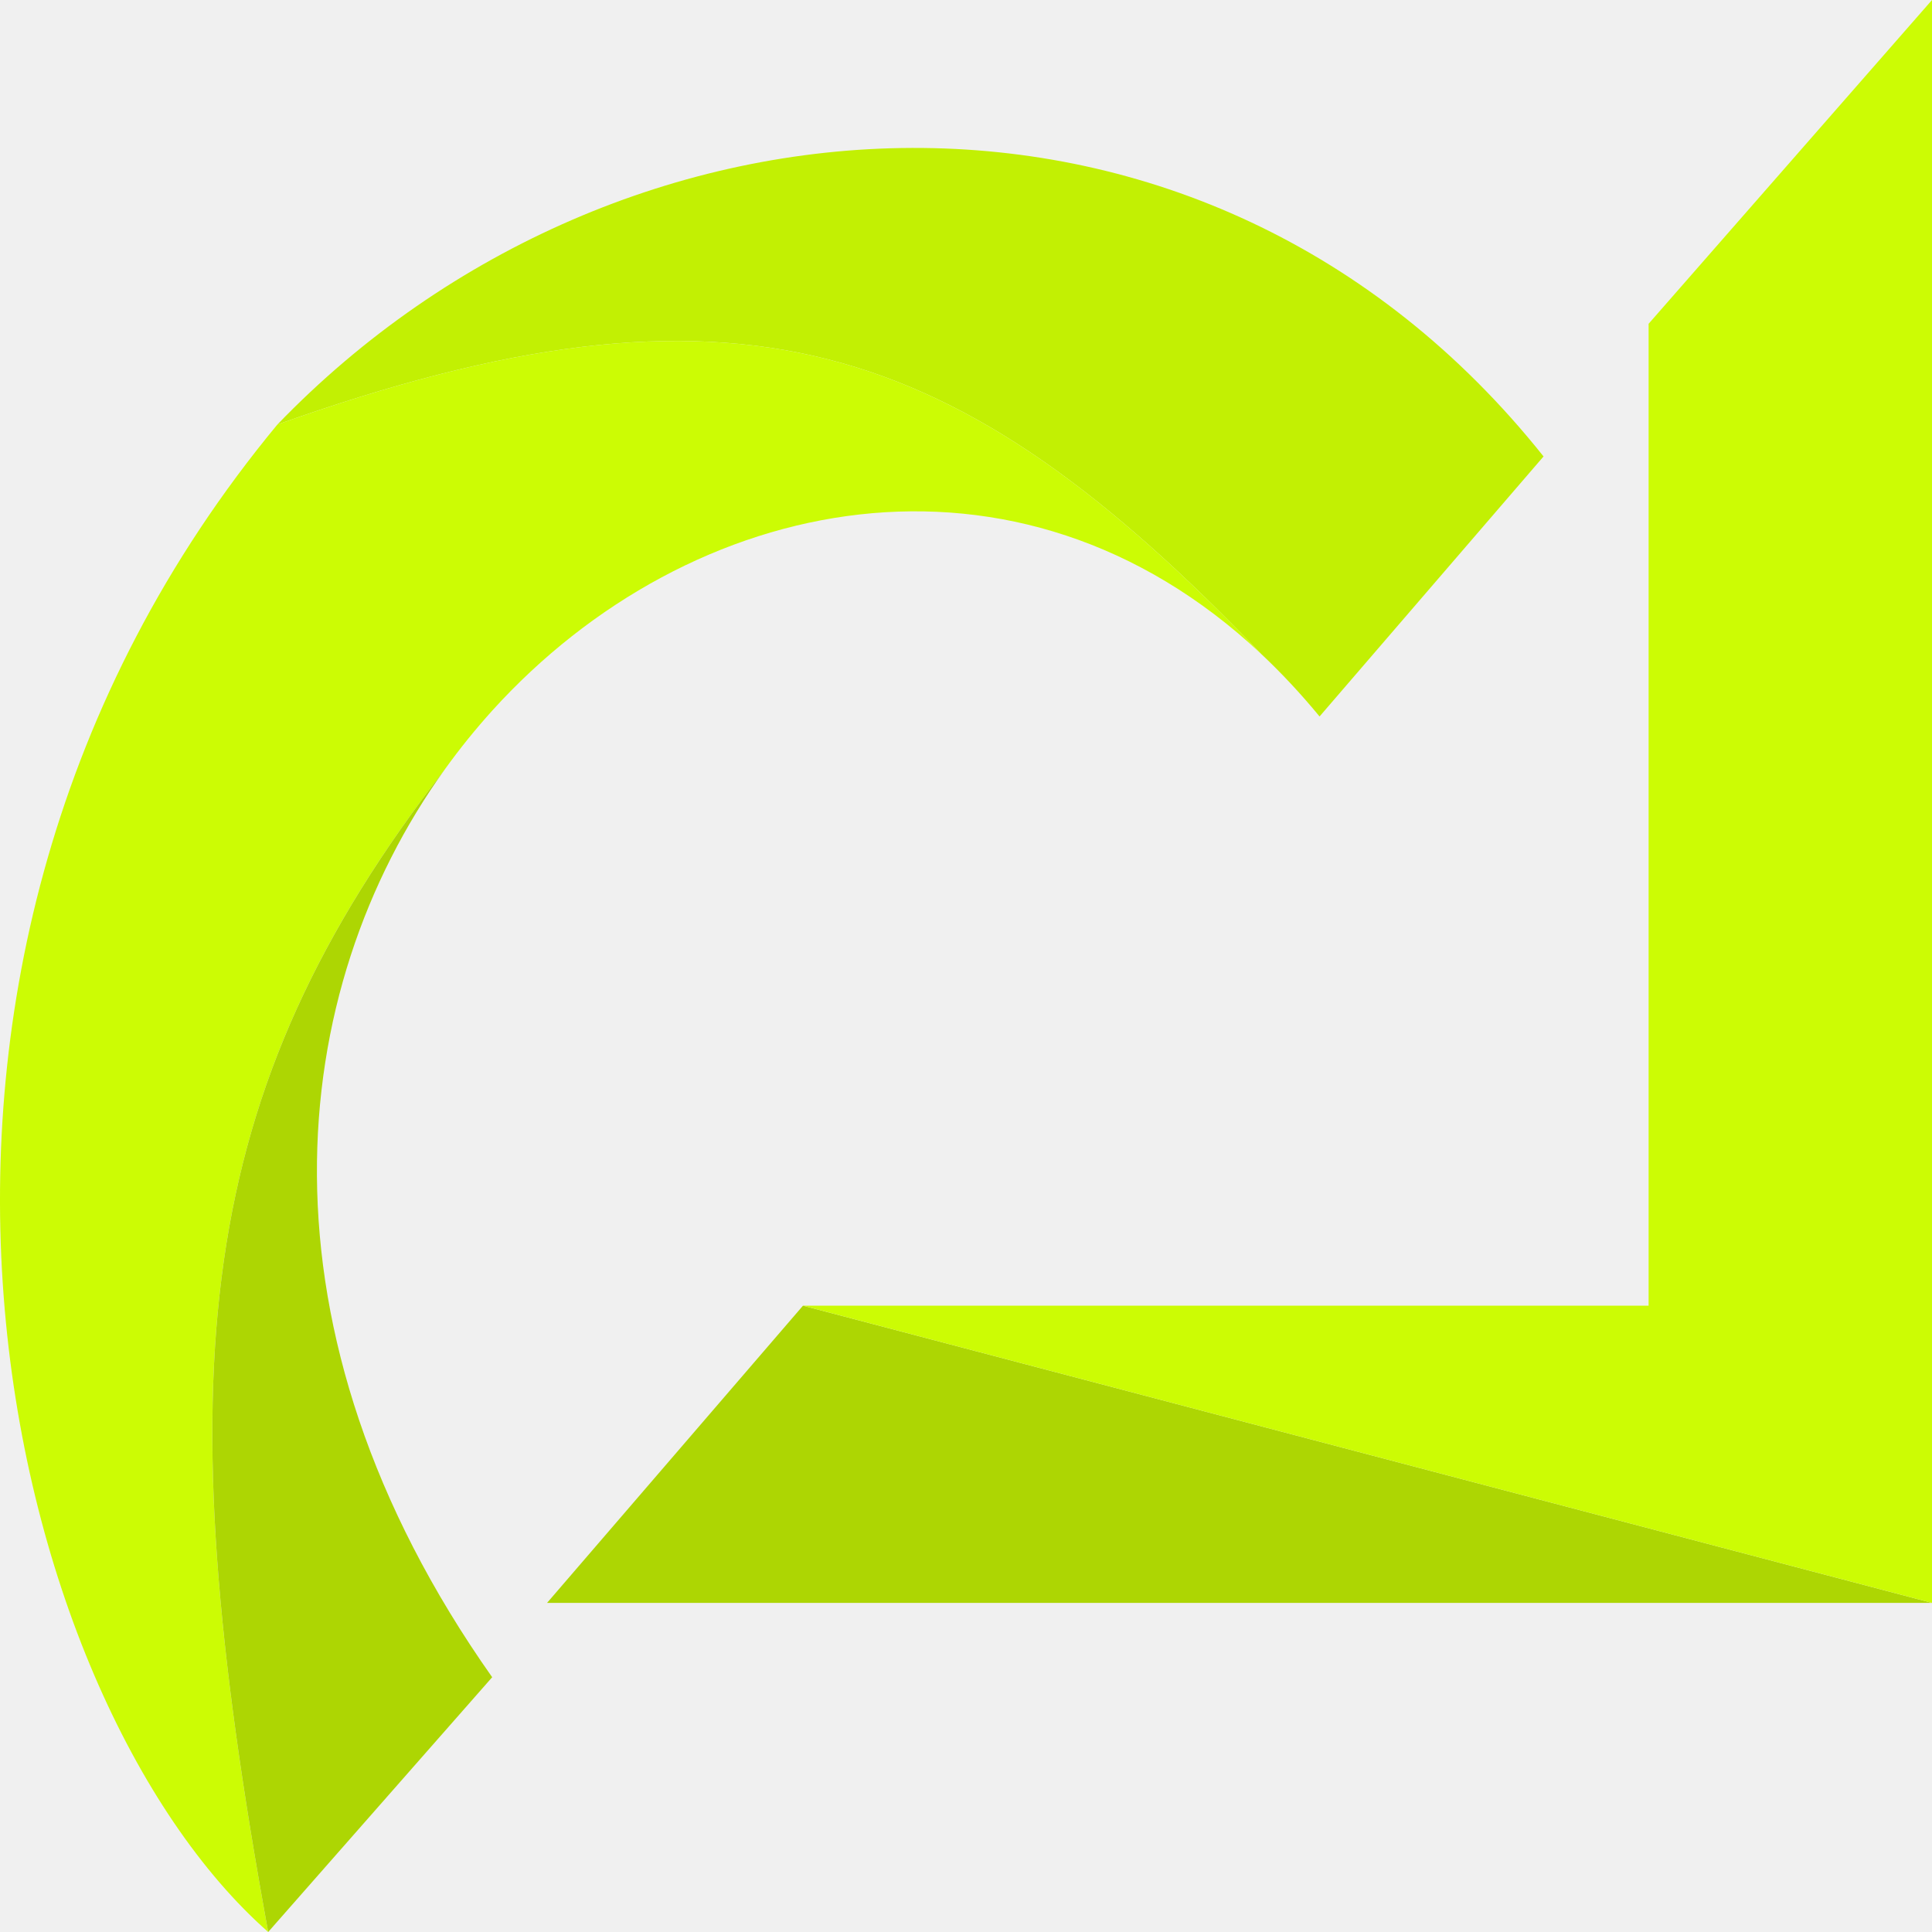
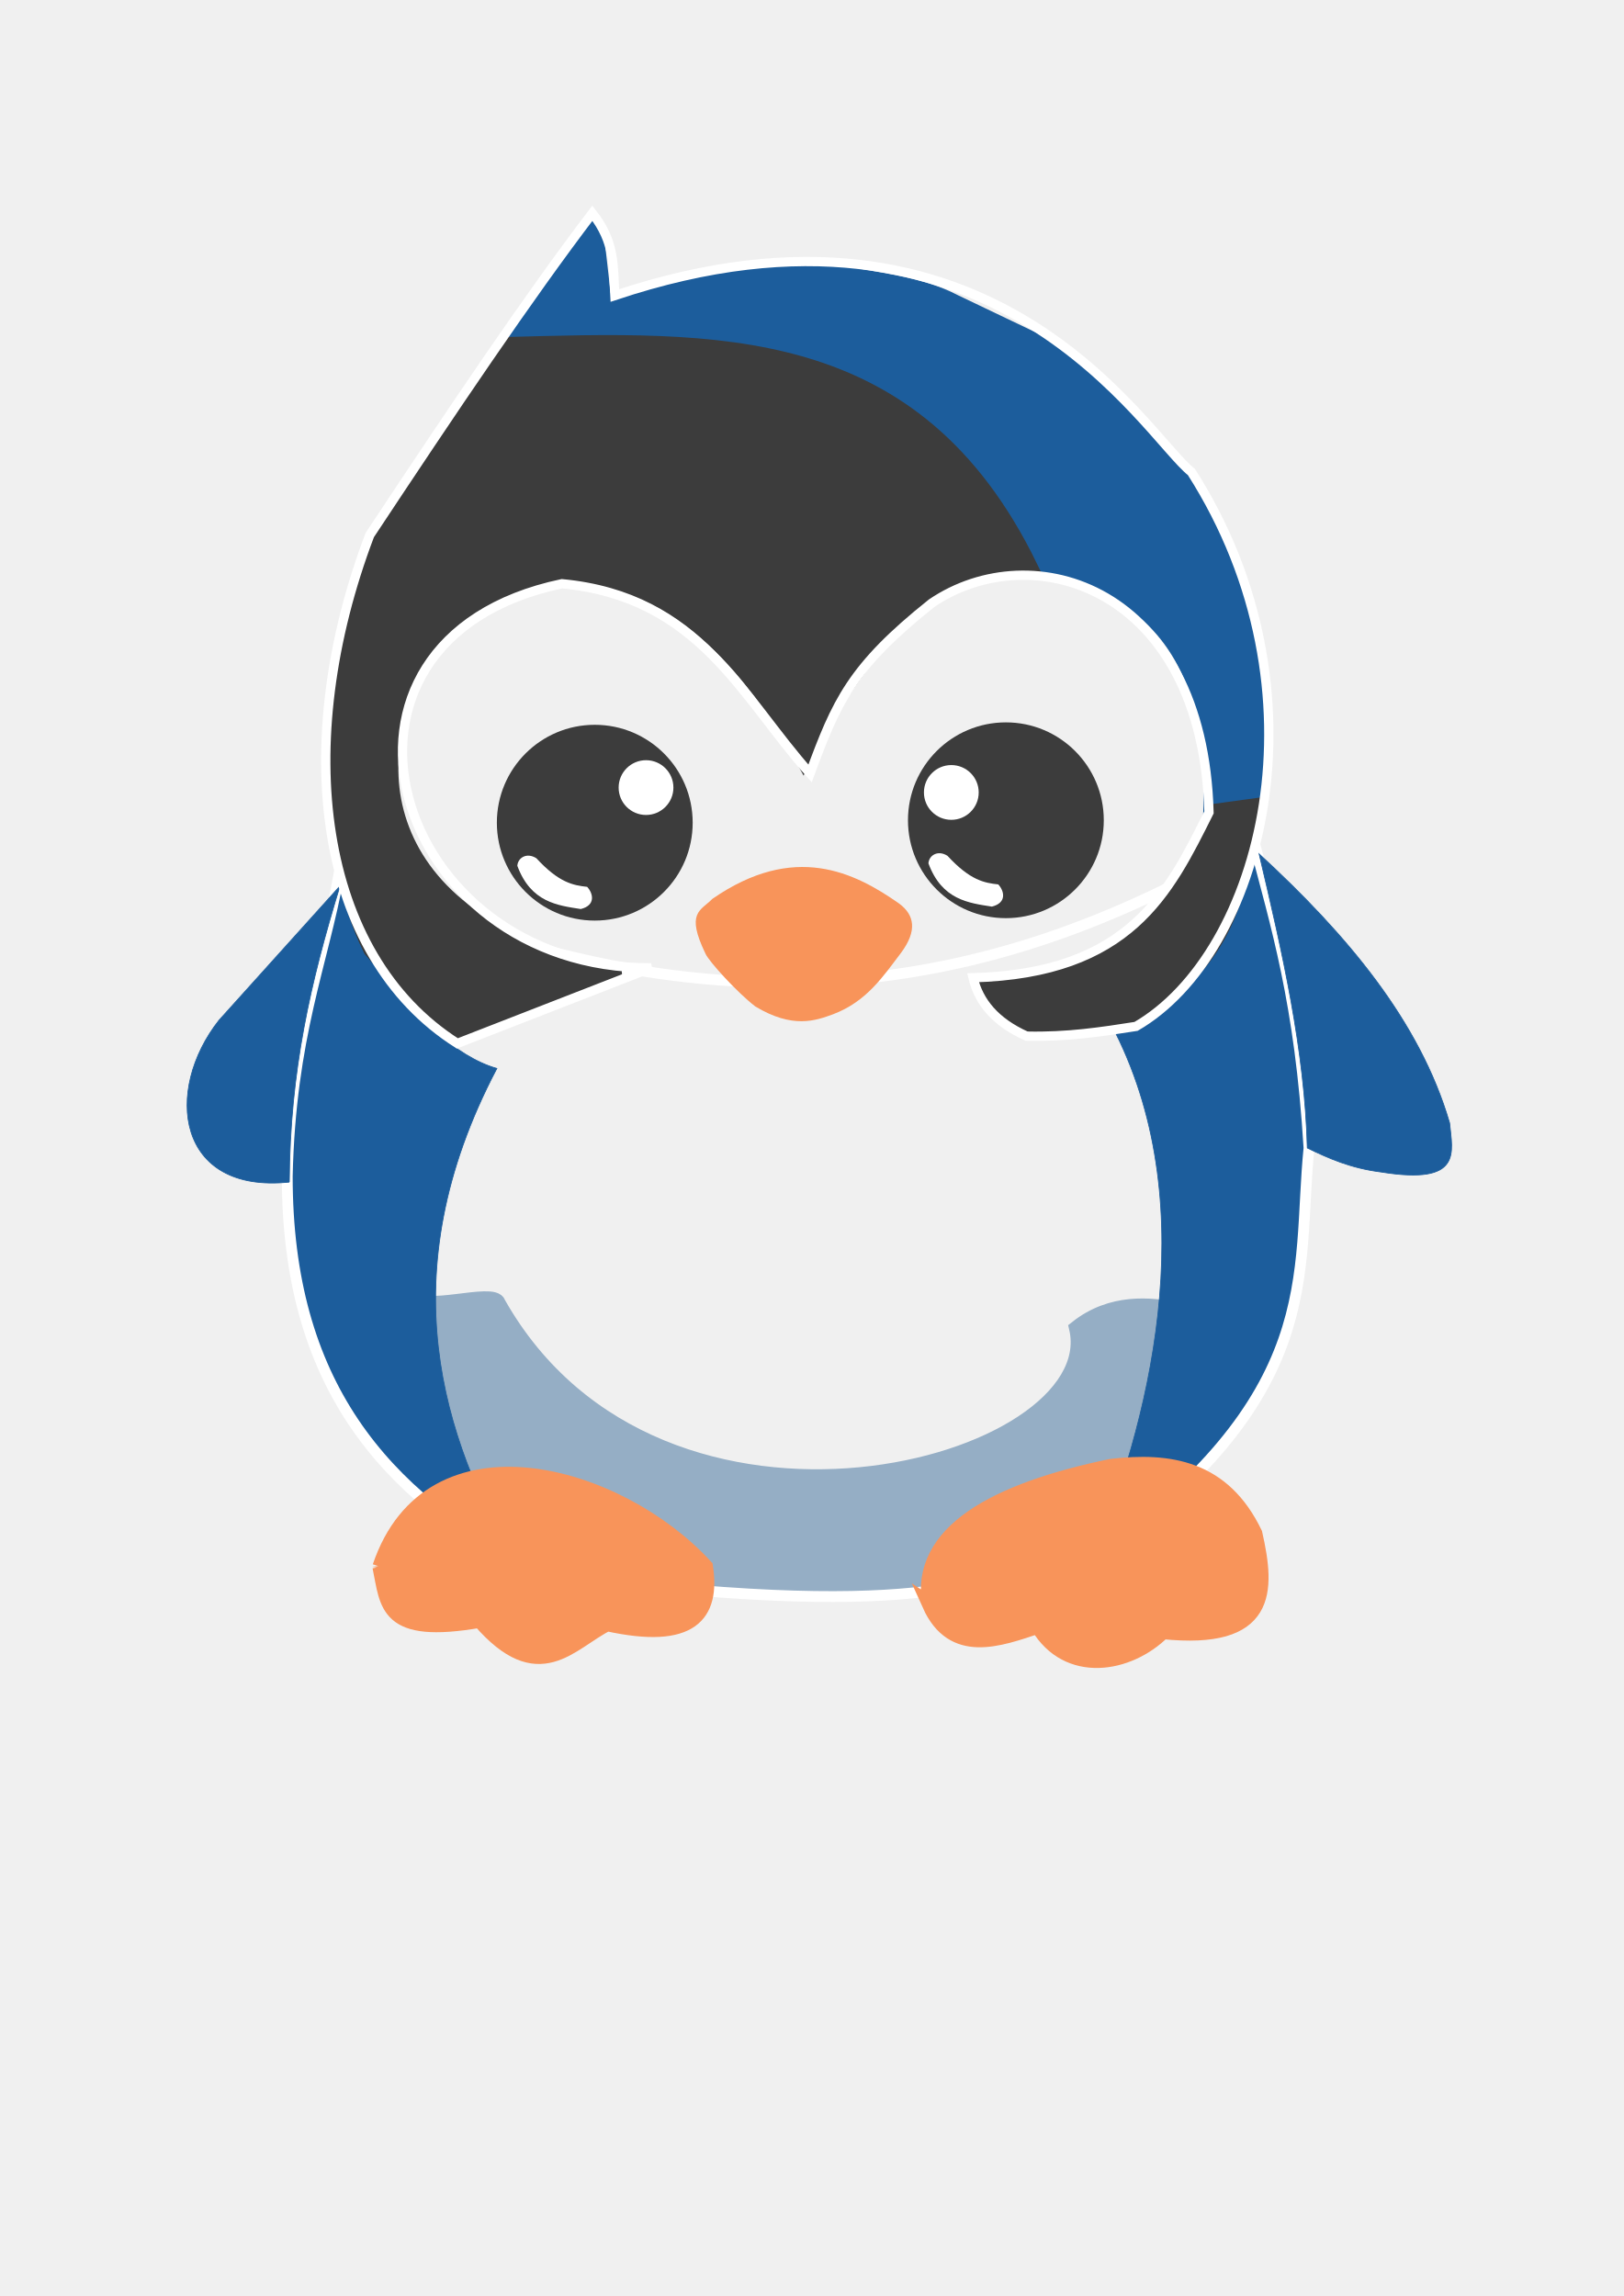
- <svg xmlns="http://www.w3.org/2000/svg" width="32" height="32" viewBox="0 0 32 32" fill="none">
-   <path d="M13.3 21.626L9.061 26.549H32L13.3 21.626Z" fill="#ADD603" />
-   <path d="M27.306 5.363V21.626H13.3L32 26.549V0L27.306 5.363Z" fill="#CCFC04" />
-   <path d="M21.856 11.867L25.566 7.56C19.962 0.527 10.271 1.143 4.594 7.032C12.2 4.321 15.858 5.592 20.889 10.831C21.221 11.143 21.544 11.488 21.856 11.867Z" fill="#C2F003" />
-   <path fill-rule="evenodd" clip-rule="evenodd" d="M7.372 12.737C3.207 18.112 2.739 22.678 4.442 32C0.05 28.132 -2.902 16.087 4.594 7.032C12.2 4.321 15.858 5.592 20.889 10.831C16.85 7.043 11.436 8.146 8.152 11.771C7.877 12.076 7.616 12.398 7.372 12.737Z" fill="#CCFC04" />
-   <path d="M4.442 32L8.152 27.78C4.098 22.03 4.726 16.416 7.372 12.737C3.207 18.112 2.739 22.678 4.442 32Z" fill="#ADD603" />
+ <svg xmlns="http://www.w3.org/2000/svg" width="210mm" height="297mm" viewBox="0 0 210 297" version="1.1" id="svg63208" xml:space="preserve">
+   <defs id="defs63205" />
+   <g id="layer1" style="display:inline">
+     <path style="display:inline;opacity:1;fill:#95aec5;fill-opacity:1;stroke:#95aec5;stroke-width:2;stroke-linecap:round;stroke-dasharray:none;stroke-opacity:1;paint-order:stroke markers fill" d="m 53.735,167.434 c -0.244,2.517 9.8,-0.872 10.225,0.944 20.929,37.037 78.974,21.069 74.863,3.208 4.517,-3.592 9.577,-2.994 12.869,-2.375 l -8.269,29.282 c -6.378,4.224 -20.94,5.548 -34.104,7.369 l -39.808,-2.607 -6.572,-4.791 c 0,0 -8.668,-19.131 -8.668,-19.76 0,-0.629 -0.537,-11.269 -0.537,-11.269 z" id="path69226" transform="translate(0.444938,0.222469)" />
+     <path style="opacity:1;fill:#1c5d9c;fill-opacity:1;stroke:#1c5d9c;stroke-width:0.1;stroke-dasharray:none;stroke-opacity:1" d="m 44.271,113.192 c -2.369,2.808 9.244,21.971 19.99,25.017 -14.185,26.985 -6.736,48.007 2.257,63.841 l -9.121,-5.777 -6.785,-6.229 -6.674,-9.177 -4.894,-11.012 -1.891,-14.627 0.445,-10.845 2.058,-14.627 z" id="path1459" />
+     <path style="opacity:1;fill:#1c5d9c;fill-opacity:1;stroke:#1c5d9c;stroke-width:0.1;stroke-dasharray:none;stroke-opacity:1" d="m 141.101,202.05 c 7.314,-17.333 14.723,-45.41 3.152,-68.495 18.022,-13.238 14.338,-17.09 18.248,-24.226 l 4.719,17.933 1.573,13.057 0.236,12.781 -0.905,12.703 -2.32,9.006 -4.011,7.472 -7.983,9.085 z" id="path1515" />
+     <path style="opacity:1;fill:none;stroke:#ffffff;stroke-width:1.4;stroke-dasharray:none;stroke-opacity:1;fill-opacity:1" d="M 69.188,203.477 C 49.372,193.361 37.154,178.739 37.152,152.169 c 0.407,-18.186 4.601,-27.454 6.674,-38.977 50.131,23.01 86.502,14.503 118.353,-4.353 2.863,10.934 5.966,20.745 7.119,39.661 -1.656,16.48 2.287,31.973 -28.254,53.55 -17.278,2.171 -20.015,8.034 -71.857,1.427 z" id="path1178" />
+   </g>
+   <g id="layer2" style="display:inline">
+     <path style="opacity:1;fill:#1c5d9c;fill-opacity:1;stroke:#1c5d9c;stroke-width:0.1;stroke-dasharray:none;stroke-opacity:1" d="m 37.417,152.913 c -14.615,1.524 -16.254,-11.847 -9.101,-20.93 l 15.652,-17.374 c -3.814,12.476 -6.463,23.88 -6.551,38.305 z" id="path2972" />
+   </g>
+   <g id="layer3" style="display:inline">
+     <path style="opacity:1;fill:#1c5d9c;fill-opacity:1;stroke:#1c5d9c;stroke-width:0.1;stroke-dasharray:none;stroke-opacity:1" d="m 162.847,110.456 c 11.357,10.47 20.791,21.635 24.64,34.816 0.35,3.763 1.748,8.049 -8.845,6.34 -3.987,-0.505 -6.812,-1.784 -9.564,-3.113 -0.325,-12.681 -3.237,-25.363 -6.232,-38.044 z" id="path2975" />
+   </g>
+   <g id="layer16" style="display:inline">
+     <path style="display:inline;opacity:1;fill:#1c5d9c;fill-opacity:1;stroke:#000000;stroke-width:0;stroke-linecap:round;stroke-dasharray:none;stroke-opacity:1;paint-order:stroke markers fill" d="m 63.849,45.05 c 0,0 11.902,-17.575 12.347,-17.464 0.445,0.111 2.002,3.56 2.002,3.56 l 0.779,6.785 16.351,-3.504 12.702,-0.24 c 5.335,1.063 11.245,1.577 15.816,3.976 l 13.903,6.643 6.522,6.473 9.566,9.566 5.895,9.9 3.782,17.019 0.334,14.349 -0.501,1.446 -7.286,1.446 -0.491,1.337 C 156.779,84.015 147.245,75.104 130.208,74.157 121.363,61.687 109.155,44.689 63.849,45.05 Z" id="path66290" />
+     <path style="display:inline;opacity:1;fill:#3c3c3c;fill-opacity:1;stroke:#3c3c3c;stroke-width:2;stroke-linecap:round;stroke-dasharray:none;stroke-opacity:1;paint-order:stroke markers fill" d="M 103.893,98.178 C 111.871,82.324 123.169,71.195 133.203,73.317 118.265,42.67 92.799,43.861 65.072,44.605 L 49.239,69.192 43.969,85.206 43.103,103.226 c 0.744,6.362 1.836,13.45 4.878,19.602 3.67,4.047 6.766,9.704 11.381,11.106 6.529,-2.315 11.586,-5.505 20.856,-7.979 C 16.546,114.536 70.017,36.443 103.893,98.178 Z" id="path69963" />
+     <path style="opacity:1;fill:#3c3c3c;fill-opacity:1;stroke:#3c3c3c;stroke-width:2;stroke-linecap:round;stroke-dasharray:none;stroke-opacity:1;paint-order:stroke markers fill" d="m 162.548,104.227 c -2.564,11.222 -3.408,20.551 -16.459,27.248 -9.973,1.437 -14.309,3.026 -18.632,-3.226 -0.802,-1.279 -0.893,-0.456 1.74,-0.888 14.063,-1.448 22.176,-8.366 27.674,-22.356 z" id="path70407" />
+     <path style="display:inline;opacity:1;fill:none;fill-opacity:1;stroke:#ffffff;stroke-width:1.2;stroke-linecap:round;stroke-dasharray:none;stroke-opacity:1;paint-order:stroke markers fill" d="M 59.148,134.971 C 41.093,123.502 37.56,96.258 47.822,69.216 58.612,52.9 68.333,38.458 76.61,27.586 c 2.984,3.775 2.673,6.865 2.91,10.641 49.119,-16.41 68.537,18.056 74.57,22.829 18.167,28.457 9.081,62.319 -7.163,71.714 -4.442,0.697 -8.896,1.382 -14.158,1.258 -4.101,-1.844 -6.173,-4.449 -6.922,-7.551 20.311,-0.555 25.343,-11.021 30.518,-21.394 C 155.562,75.786 133.431,69.238 120.499,78.025 110.063,86.34 108.177,90.83 104.768,100.049 95.927,90.174 90.494,77.187 72.677,75.508 38.005,82.812 50.599,125.406 84.229,125.199 Z" id="path71953" />
+     <g id="g71697" transform="translate(53.17055,-0.3146186)" style="display:inline">
+       <circle style="opacity:1;fill:#3c3c3c;fill-opacity:1;stroke:#f8945a;stroke-width:0;stroke-linecap:round;stroke-dasharray:none;stroke-opacity:1;paint-order:stroke markers fill" id="circle71691" cx="76.924" cy="106.42" r="12.663" />
+       <circle style="fill:#ffffff;fill-opacity:1;stroke:#f8945a;stroke-width:0;stroke-linecap:round;stroke-dasharray:none;stroke-opacity:1;paint-order:stroke markers fill" id="circle71693" cx="69.867" cy="102.822" r="3.542" />
+       <path style="opacity:1;fill:#ffffff;fill-opacity:1;stroke:#f8945a;stroke-width:0;stroke-linecap:round;stroke-dasharray:none;stroke-opacity:1;paint-order:stroke markers fill" d="m 75.115,117.589 c -2.997,-0.469 -6.454,-0.854 -8.207,-5.592 0.065,-1.043 1.222,-1.772 2.465,-0.976 2.927,3.177 4.771,3.501 6.568,3.697 0.802,0.879 1.114,2.389 -0.826,2.871 z" id="path71695" />
+     </g>
+     <g id="layer18" style="display:inline">
+       <circle style="opacity:1;fill:#3c3c3c;fill-opacity:1;stroke:#f8945a;stroke-width:0;stroke-linecap:round;stroke-dasharray:none;stroke-opacity:1;paint-order:stroke markers fill" id="path71496" cx="76.924" cy="106.42" r="12.663" />
+       <circle style="fill:#ffffff;fill-opacity:1;stroke:#f8945a;stroke-width:0;stroke-linecap:round;stroke-dasharray:none;stroke-opacity:1;paint-order:stroke markers fill" id="path71496-0" cx="83.553" cy="101.878" r="3.542" />
+       <path style="opacity:1;fill:#ffffff;fill-opacity:1;stroke:#f8945a;stroke-width:0;stroke-linecap:round;stroke-dasharray:none;stroke-opacity:1;paint-order:stroke markers fill" d="m 75.115,117.589 c -2.997,-0.469 -6.454,-0.854 -8.207,-5.592 0.065,-1.043 1.222,-1.772 2.465,-0.976 2.927,3.177 4.771,3.501 6.568,3.697 0.802,0.879 1.114,2.389 -0.826,2.871 z" id="path71667" />
+     </g>
+     <g id="layer17" style="display:inline">
+       <path style="opacity:1;fill:#f8945a;fill-opacity:1;stroke:#f8945a;stroke-width:0;stroke-linecap:round;stroke-dasharray:none;stroke-opacity:1;paint-order:stroke markers fill" d="m 91.253,123.384 c -2.598,-5.368 -0.657,-5.547 0.891,-7.119 10.592,-7.321 18.362,-3.441 24.147,0.616 2.004,1.485 2.347,3.513 0.275,6.332 -2.346,3.083 -4.461,6.33 -8.809,7.983 -2.287,0.837 -5.219,1.906 -10.064,-0.999 -2.359,-1.821 -5.979,-5.794 -6.44,-6.813 z" id="path70412" />
+     </g>
+   </g>
+   <g id="layer13" style="display:inline">
+     <path style="opacity:1;fill:#f8945a;fill-opacity:1;stroke:#f8945a;stroke-width:2;stroke-linecap:round;stroke-dasharray:none;stroke-opacity:1;paint-order:stroke markers fill" d="m 120.263,207.57 c -1.607,-9.361 8.543,-14.76 23.439,-17.855 7.615,-0.895 14.485,0.184 18.562,8.652 1.693,7.462 1.914,14.079 -11.877,12.663 -4.44,4.411 -12.281,5.766 -16.124,-0.708 -5.093,1.691 -10.999,3.919 -14.001,-2.753 z" id="path66611" />
+   </g>
+   <g id="layer14" style="display:inline">
+     <path style="opacity:1;fill:#f8945a;fill-opacity:1;stroke:#f8945a;stroke-width:2;stroke-linecap:round;stroke-dasharray:none;stroke-opacity:1;paint-order:stroke markers fill" d="m 49.166,202.669 c 6.463,-19.128 30.735,-12.332 42.047,0 0.932,6.187 -1.788,9.727 -12.681,7.341 -4.849,2.437 -8.827,8.403 -16.463,-0.445 -12.251,2.118 -11.875,-1.964 -12.903,-6.897 z" id="path69223" />
+   </g>
</svg>
